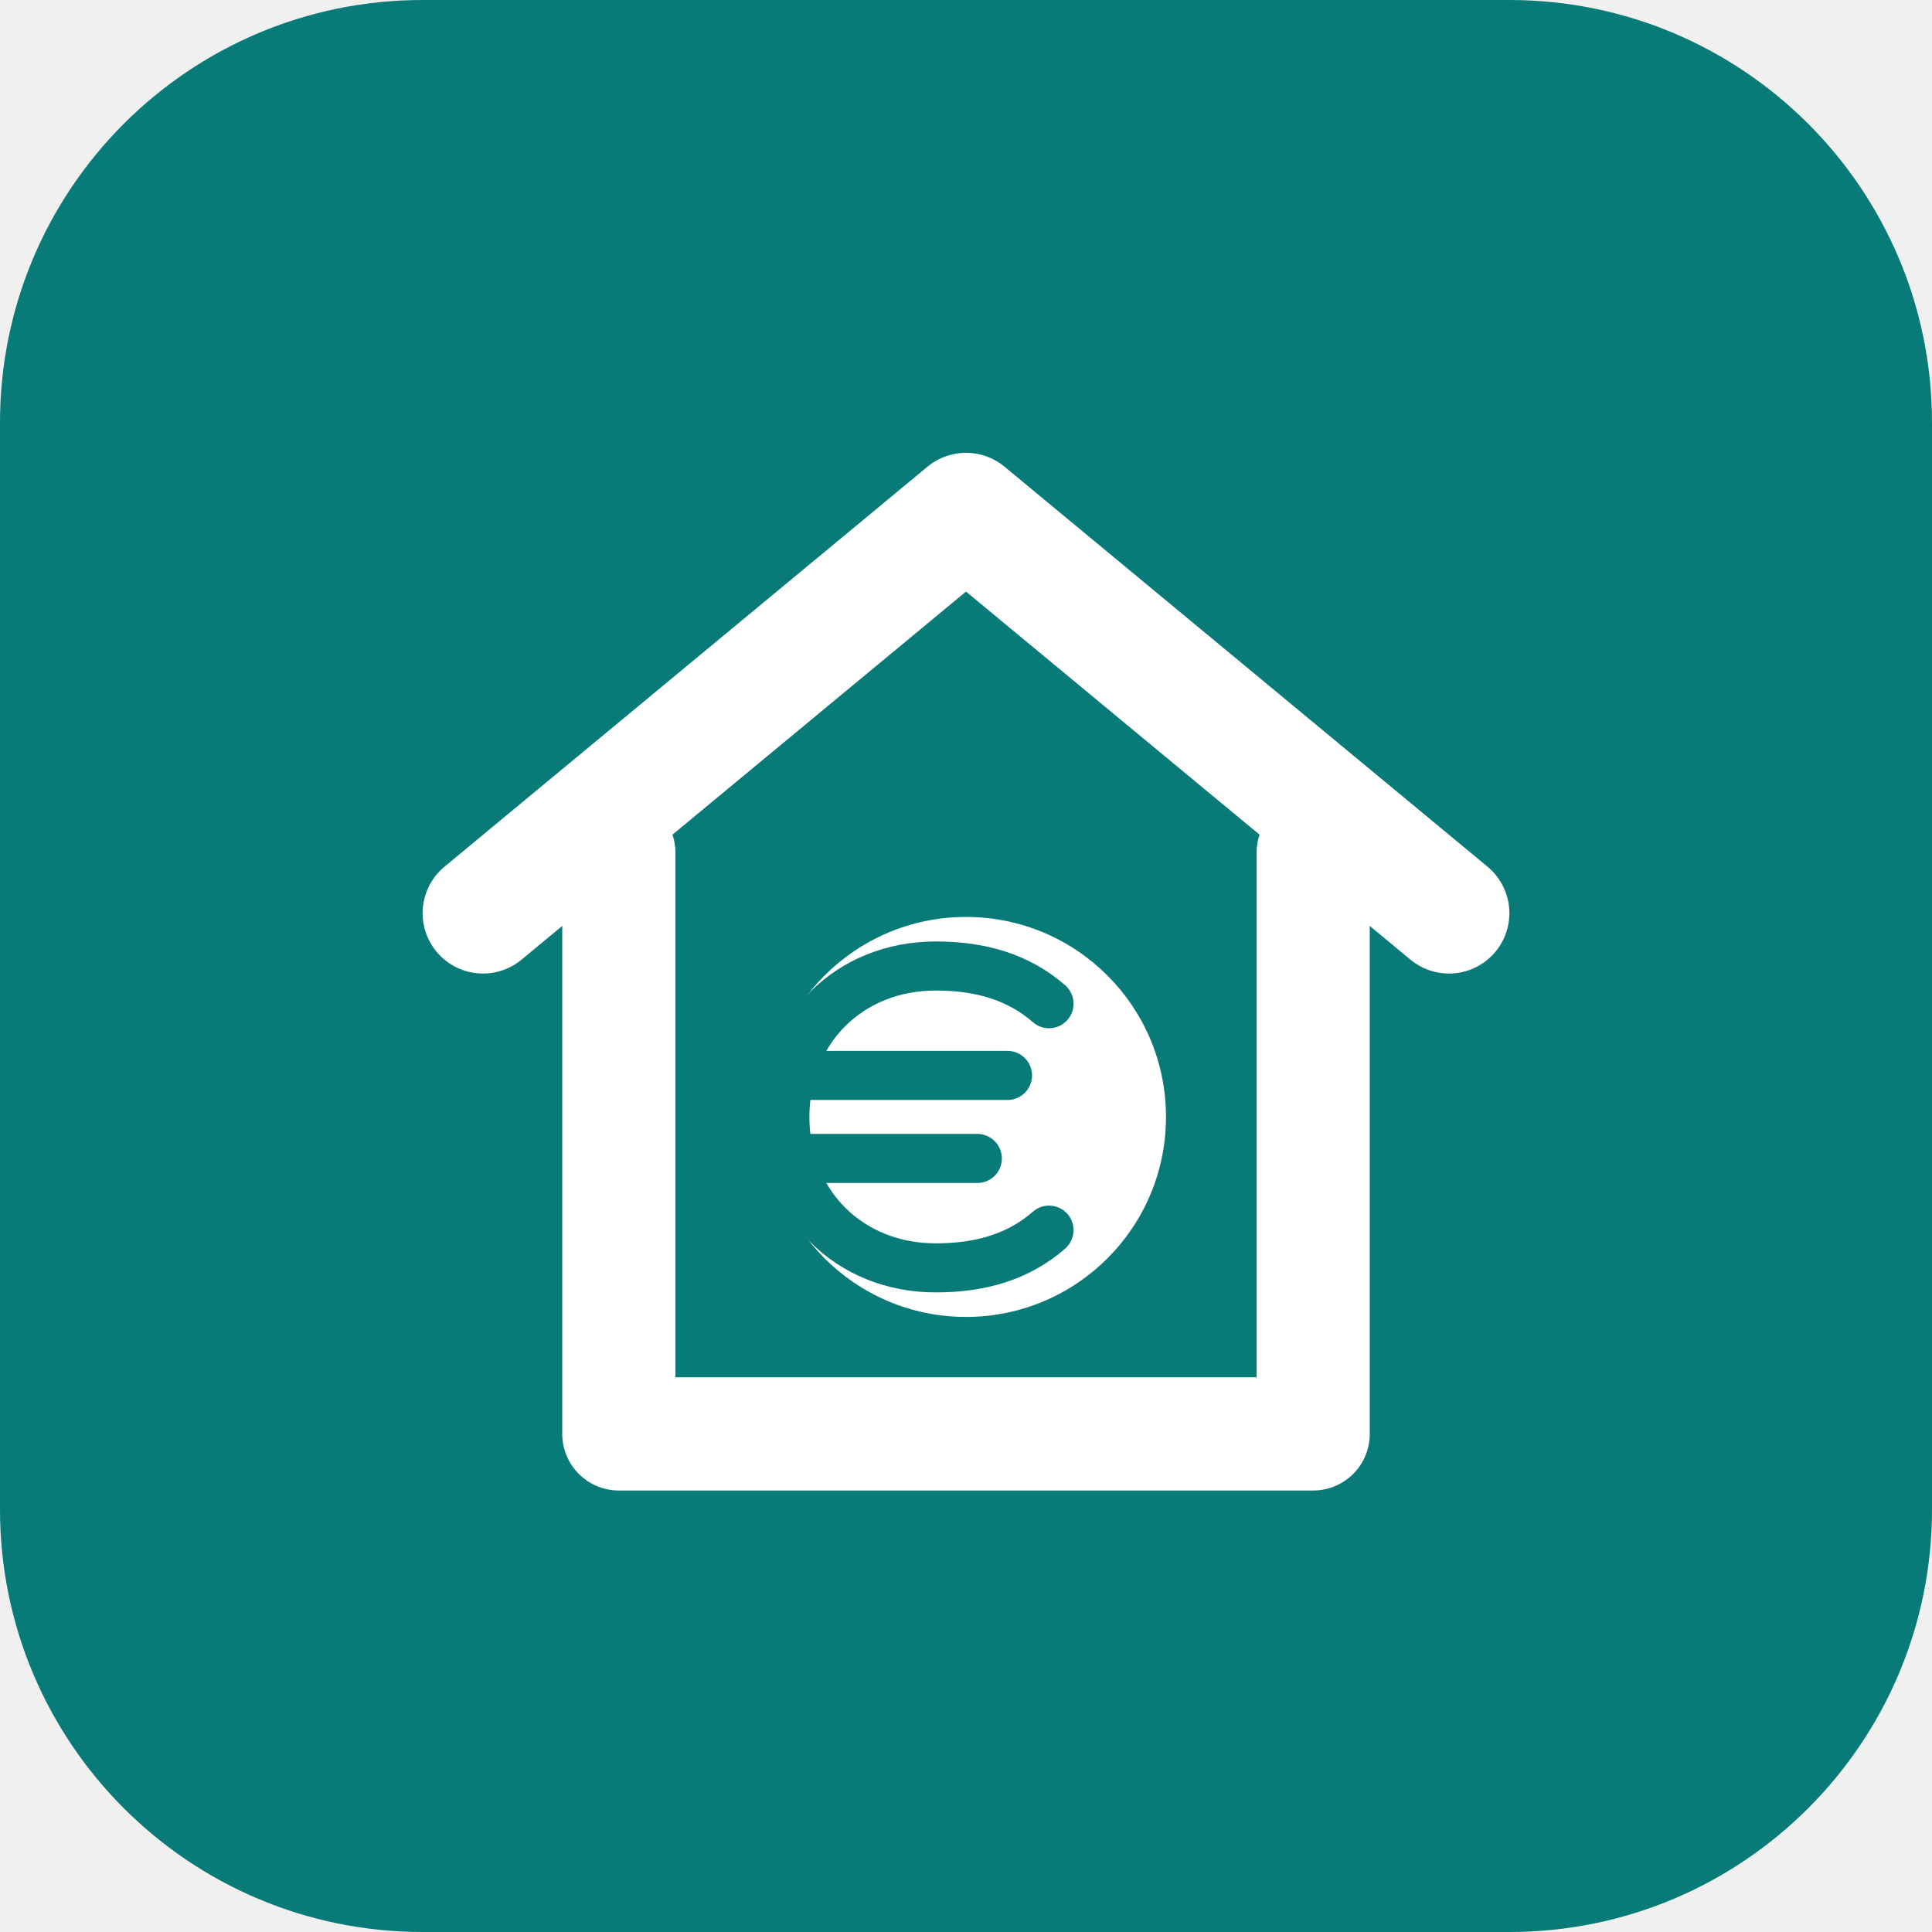
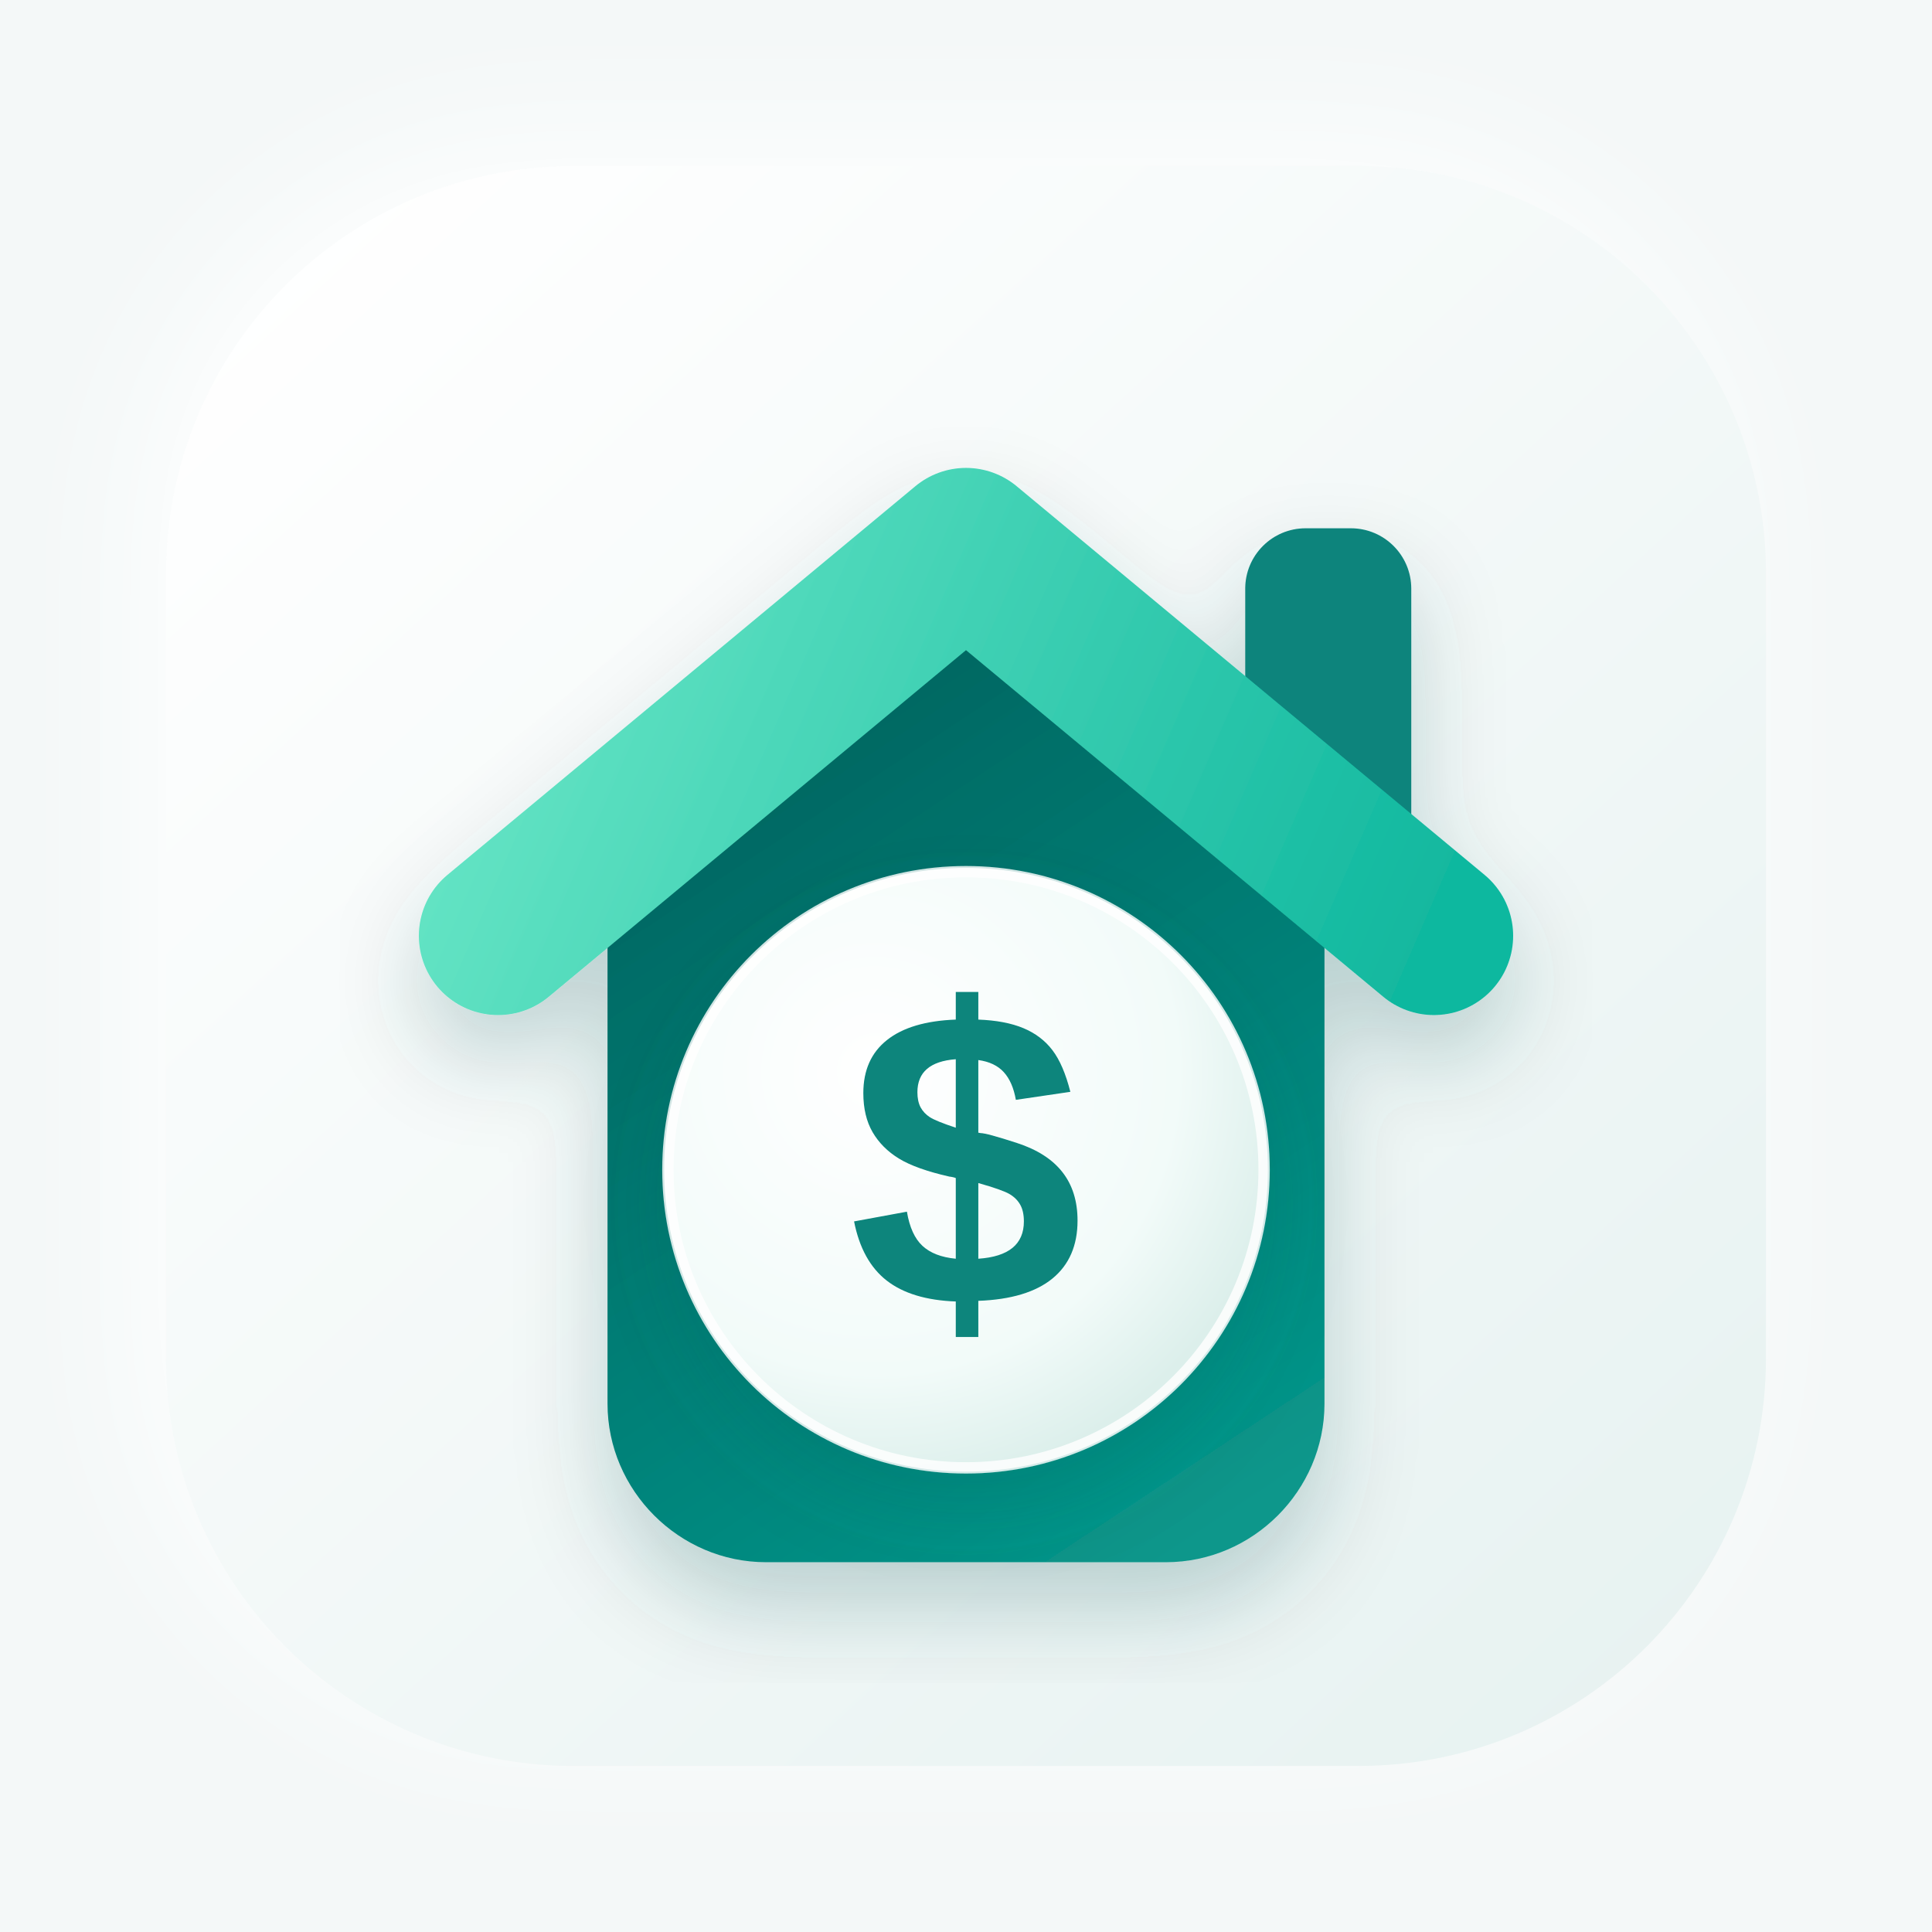
<svg xmlns="http://www.w3.org/2000/svg" viewBox="0 0 512 512" role="img" aria-label="Conta de Casa">
-   <rect width="512" height="512" rx="112" fill="#087B78" />
-   <path d="M128 242 256 136l128 106" fill="none" stroke="#FFFFFF" stroke-width="32" stroke-linecap="round" stroke-linejoin="round" />
-   <path d="M164 226v154h184V226" fill="none" stroke="#FFFFFF" stroke-width="30" stroke-linecap="round" stroke-linejoin="round" />
-   <circle cx="256" cy="296" r="53" fill="#FFFFFF" />
-   <path d="M278 266c-8-7-18-10-30-10-23 0-40 17-40 40s17 40 40 40c12 0 22-3 30-10M202 285h65M202 307h57" fill="none" stroke="#087B78" stroke-width="13" stroke-linecap="round" stroke-linejoin="round" />
+   <defs>
+     <linearGradient id="tile" x1="74" y1="58" x2="438" y2="454" gradientUnits="userSpaceOnUse">
+       <stop offset="0" stop-color="#FFFFFF" />
+       <stop offset="1" stop-color="#E7F2F1" />
+     </linearGradient>
+     <linearGradient id="house" x1="188" y1="190" x2="328" y2="402" gradientUnits="userSpaceOnUse">
+       <stop offset="0" stop-color="#00645F" />
+       <stop offset="1" stop-color="#07978B" />
+     </linearGradient>
+     <linearGradient id="roof" x1="138" y1="154" x2="374" y2="256" gradientUnits="userSpaceOnUse">
+       <stop offset="0" stop-color="#66E5C5" />
+       <stop offset="1" stop-color="#11B89F" />
+     </linearGradient>
+     <radialGradient id="coin" cx="0" cy="0" r="1" gradientTransform="translate(232 284) rotate(47) scale(111)" gradientUnits="userSpaceOnUse">
+       <stop offset="0" stop-color="#FFFFFF" />
+       <stop offset=".72" stop-color="#F2FBF9" />
+       <stop offset="1" stop-color="#DCEFEB" />
+     </radialGradient>
+     <filter id="tileShadow" x="12" y="12" width="488" height="488" filterUnits="userSpaceOnUse">
+       <feDropShadow dx="0" dy="18" stdDeviation="18" flood-color="#17494B" flood-opacity=".16" />
+       <feDropShadow dx="-8" dy="-8" stdDeviation="16" flood-color="#FFFFFF" flood-opacity=".78" />
+     </filter>
+     <filter id="markShadow" x="90" y="94" width="332" height="352" filterUnits="userSpaceOnUse">
+       <feDropShadow dx="0" dy="12" stdDeviation="12" flood-color="#004F4C" flood-opacity=".22" />
+     </filter>
+     <filter id="coinShadow" x="148" y="202" width="216" height="216" filterUnits="userSpaceOnUse">
+       <feDropShadow dx="0" dy="9" stdDeviation="10" flood-color="#075F5B" flood-opacity=".2" />
+     </filter>
+   </defs>
+   <rect width="512" height="512" fill="#F4F8F8" />
+   <rect x="44" y="44" width="424" height="424" rx="108" fill="url(#tile)" filter="url(#tileShadow)" />
+   <g filter="url(#markShadow)">
+     <rect x="330" y="140" width="44" height="92" rx="16" fill="#07847C" />
+     <path d="M161 246 256 168l95 78v126c0 23-19 42-42 42H203c-23 0-42-19-42-42Z" fill="url(#house)" />
+     <path d="M132 248 256 145l124 103" fill="none" stroke="url(#roof)" stroke-width="42" stroke-linecap="round" stroke-linejoin="round" />
+   </g>
+   <g filter="url(#coinShadow)">
+     <circle cx="256" cy="310" r="80" fill="url(#coin)" />
+     <circle cx="256" cy="310" r="79" fill="none" stroke="#FFFFFF" stroke-opacity=".82" stroke-width="3" />
+     <text x="256" y="346" text-anchor="middle" font-family="Arial, Helvetica, sans-serif" font-size="112" font-weight="700" fill="#07857B">$</text>
+   </g>
</svg>
